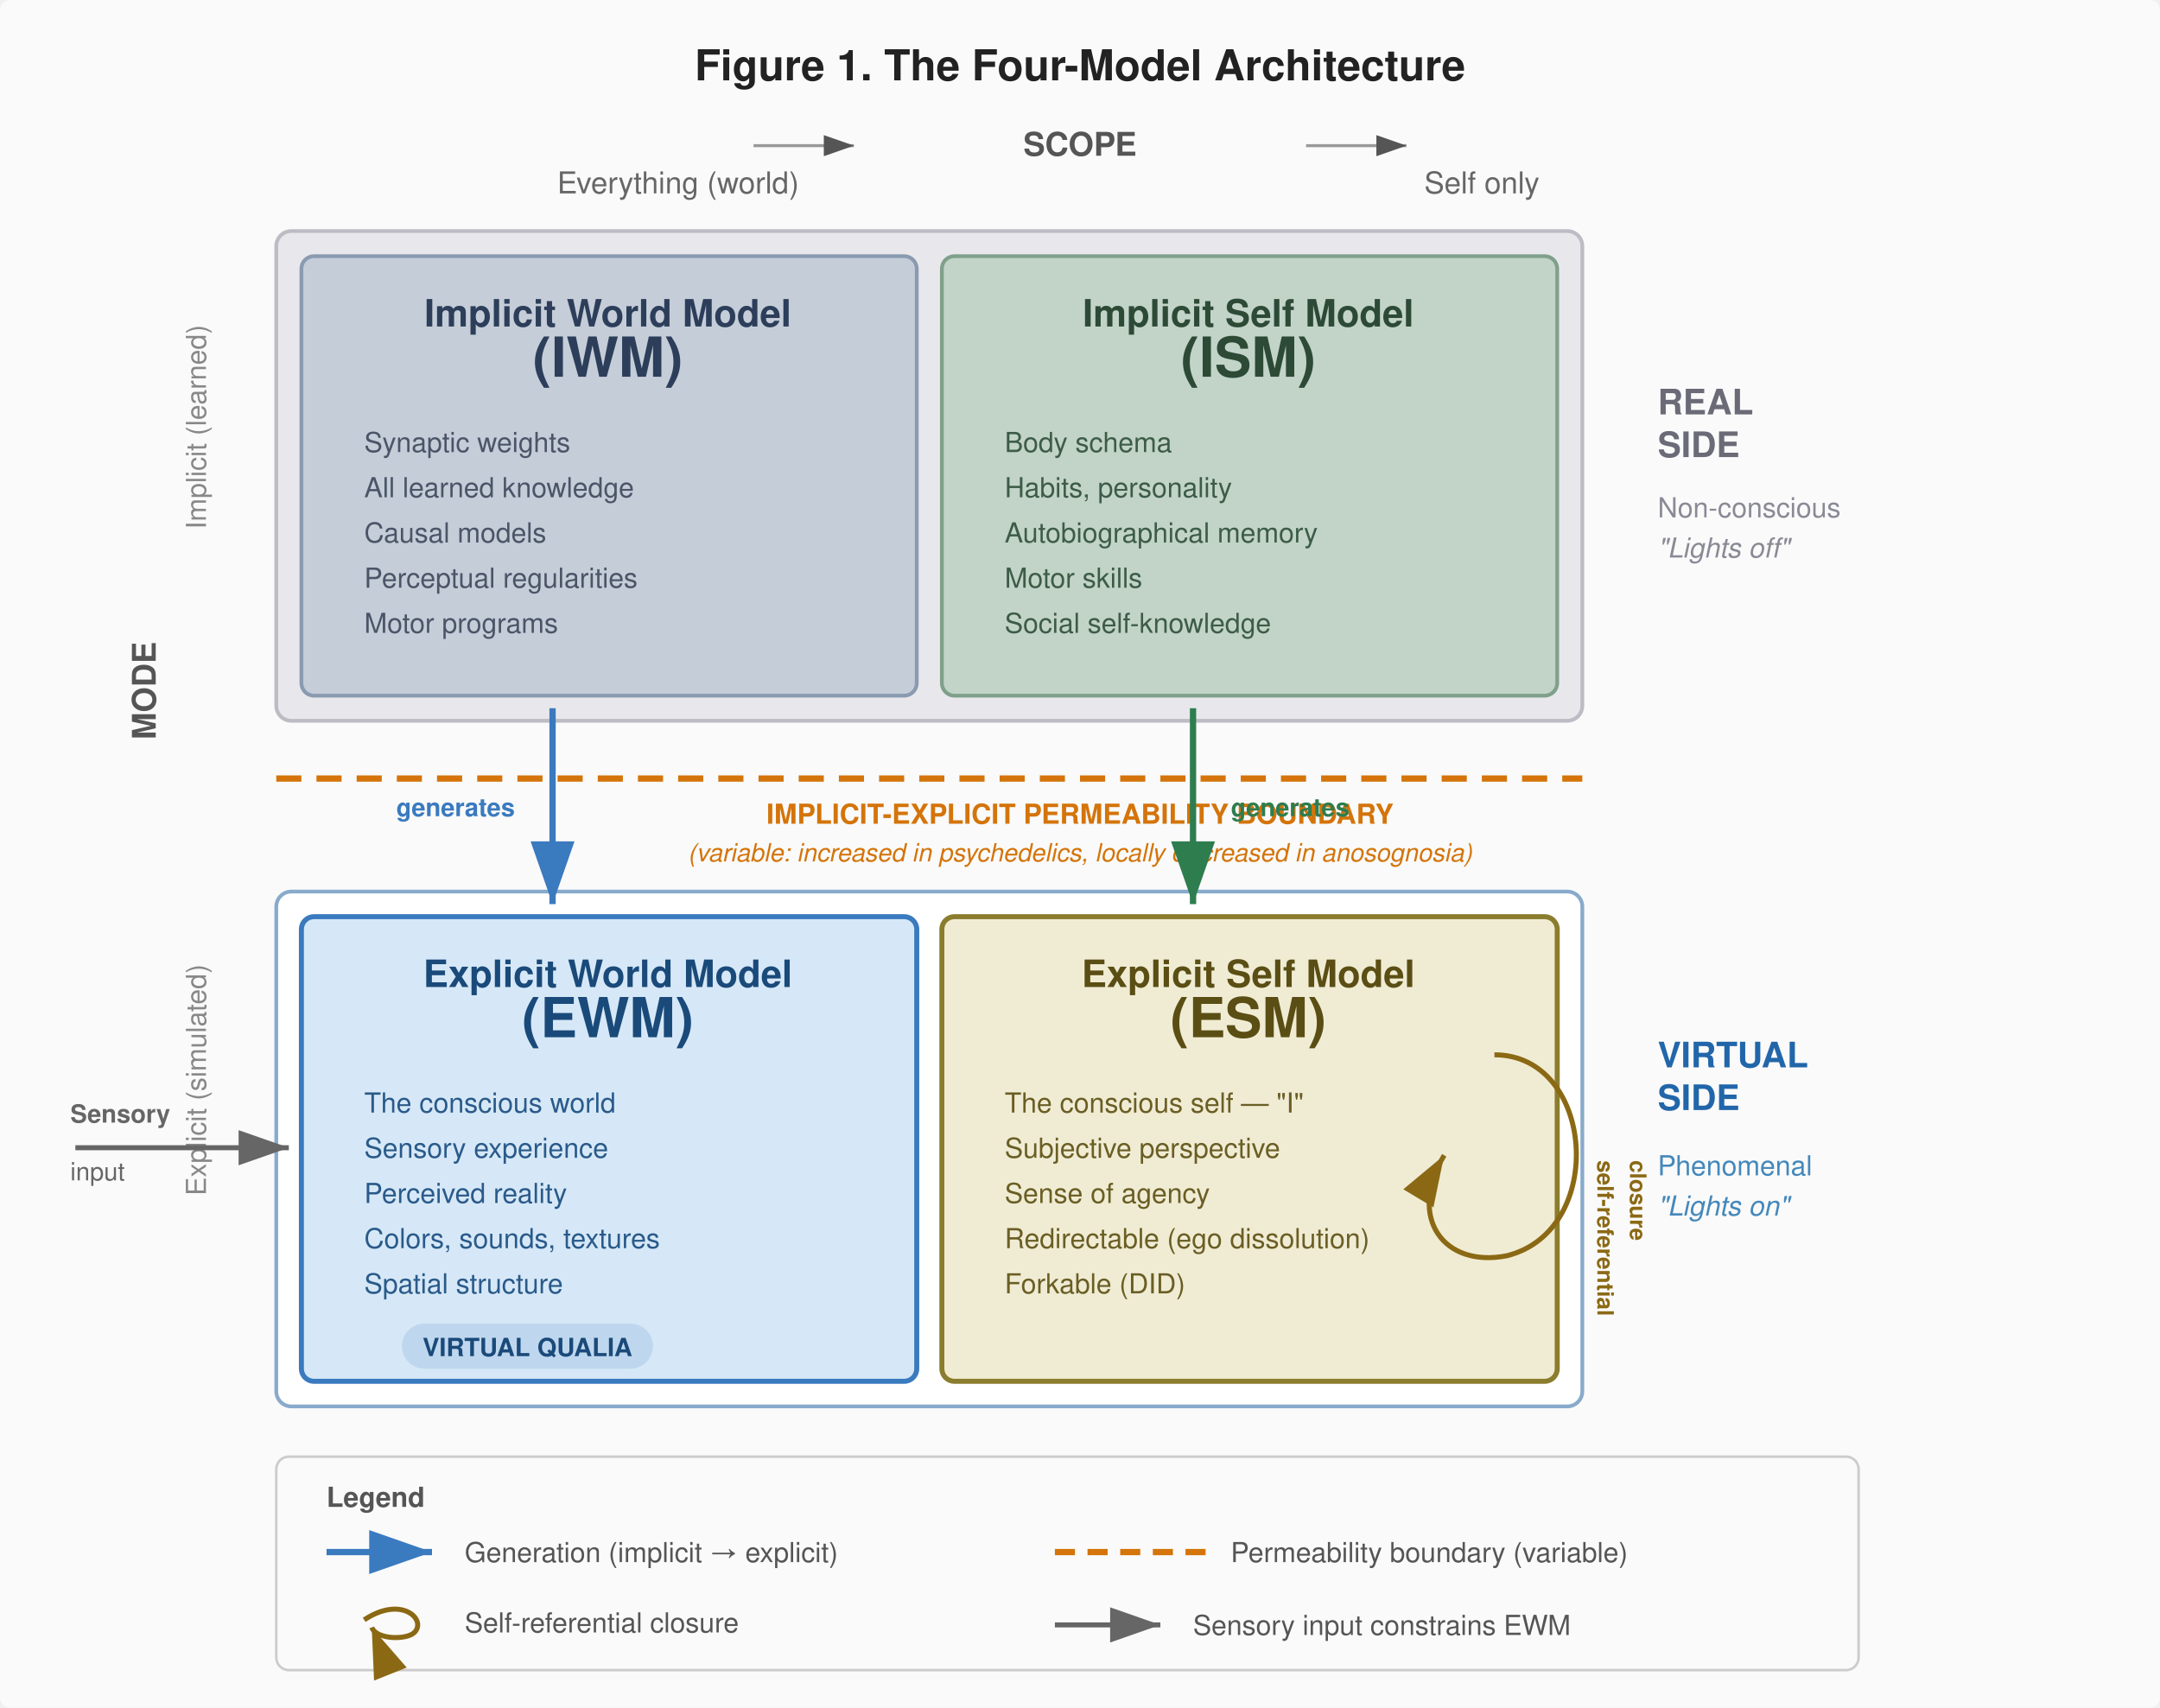
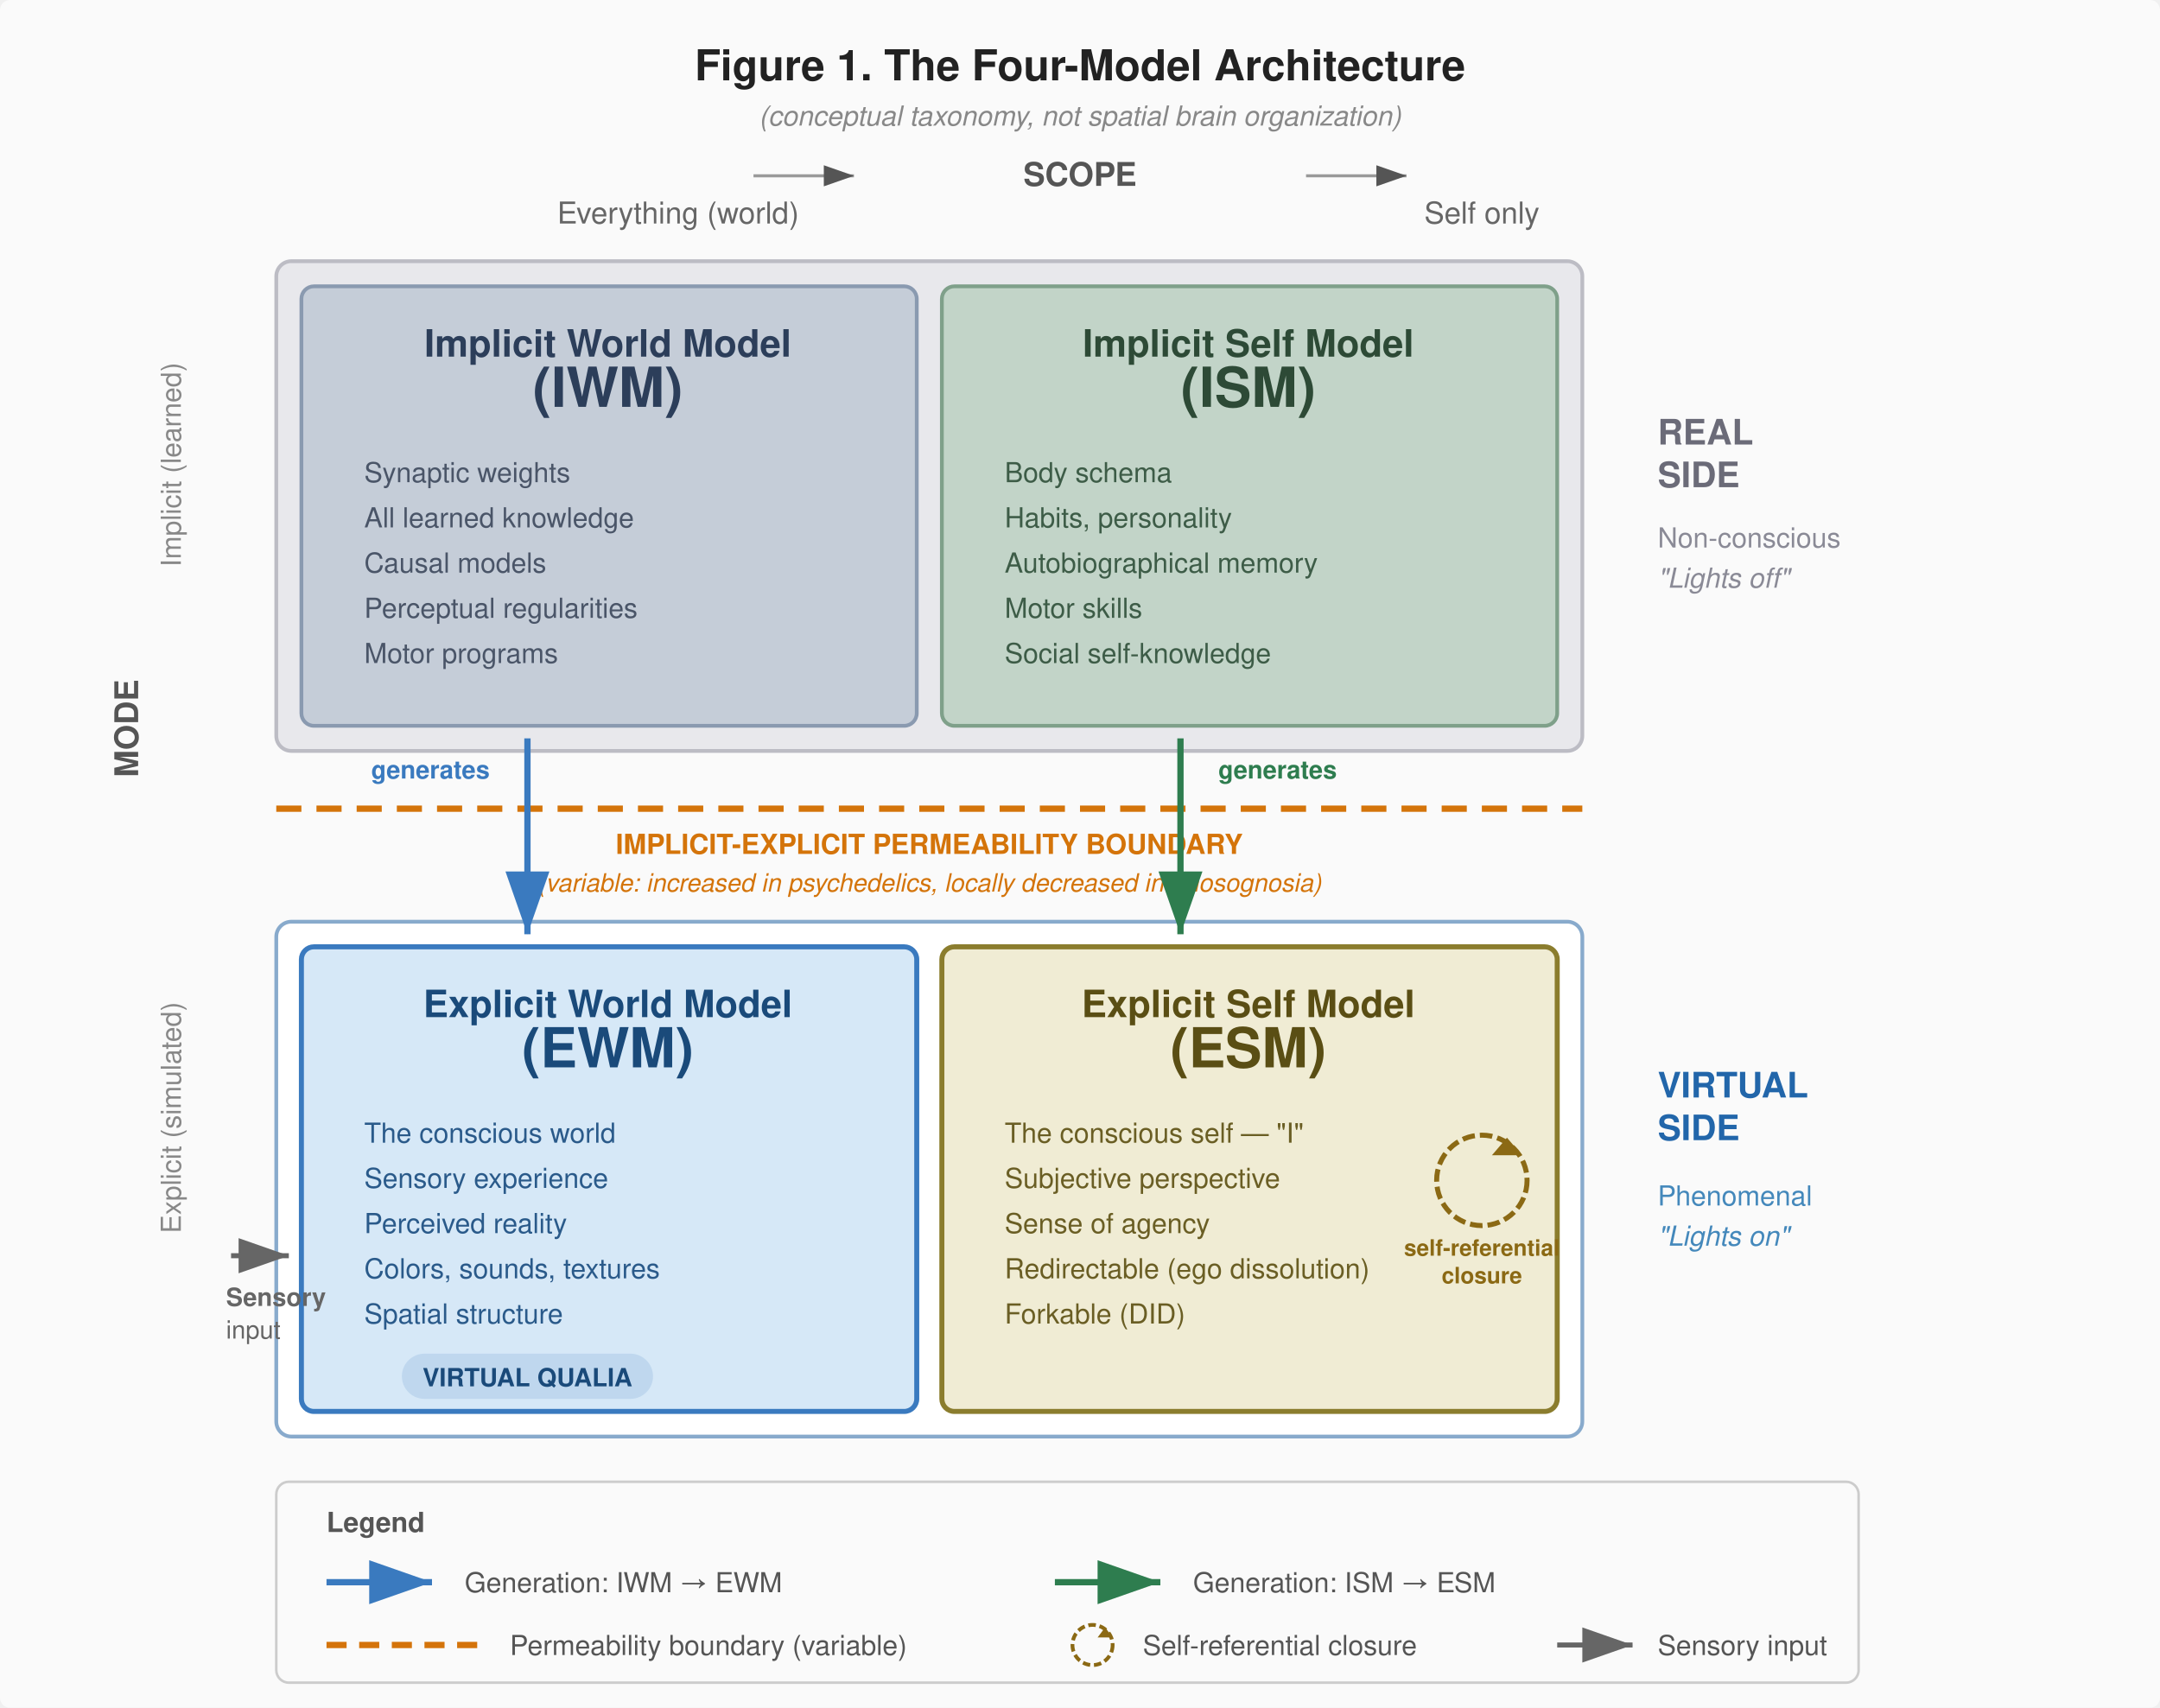
<svg xmlns="http://www.w3.org/2000/svg" viewBox="0 0 860 680" width="860" height="680" font-family="Helvetica, Arial, sans-serif">
  <defs>
    <marker id="arrowhead" markerWidth="10" markerHeight="7" refX="10" refY="3.5" orient="auto">
      <polygon points="0 0, 10 3.5, 0 7" fill="#555" />
-     </marker>
-     <marker id="arrowhead-orange" markerWidth="8" markerHeight="6" refX="8" refY="3" orient="auto">
-       <polygon points="0 0, 8 3, 0 6" fill="#D4740A" />
    </marker>
    <marker id="arrowhead-blue" markerWidth="10" markerHeight="7" refX="10" refY="3.5" orient="auto">
      <polygon points="0 0, 10 3.5, 0 7" fill="#3A7ABF" />
    </marker>
    <marker id="arrowhead-green" markerWidth="10" markerHeight="7" refX="10" refY="3.5" orient="auto">
      <polygon points="0 0, 10 3.5, 0 7" fill="#2E7D4F" />
    </marker>
-     <marker id="arrowhead-self" markerWidth="10" markerHeight="7" refX="10" refY="3.5" orient="auto">
-       <polygon points="0 0, 10 3.5, 0 7" fill="#8B6914" />
-     </marker>
    <marker id="arrowhead-sensory" markerWidth="10" markerHeight="7" refX="10" refY="3.5" orient="auto">
      <polygon points="0 0, 10 3.5, 0 7" fill="#666" />
    </marker>
  </defs>
  <rect width="860" height="680" fill="#FAFAFA" rx="4" />
  <text x="430" y="32" text-anchor="middle" font-size="17" font-weight="bold" fill="#222">Figure 1. The Four-Model Architecture</text>
-   <text x="430" y="62" text-anchor="middle" font-size="13" fill="#555" font-weight="bold">SCOPE</text>
-   <line x1="340" y1="58" x2="300" y2="58" stroke="#999" stroke-width="1.2" marker-end="url(#arrowhead)" transform="rotate(180, 320, 58)" />
-   <line x1="520" y1="58" x2="560" y2="58" stroke="#999" stroke-width="1.2" marker-end="url(#arrowhead)" />
-   <text x="270" y="77" text-anchor="middle" font-size="12" fill="#666">Everything (world)</text>
-   <text x="590" y="77" text-anchor="middle" font-size="12" fill="#666">Self only</text>
-   <text x="62" y="275" text-anchor="middle" font-size="13" fill="#555" font-weight="bold" transform="rotate(-90, 62, 275)">MODE</text>
-   <text x="82" y="170" text-anchor="middle" font-size="11" fill="#888" transform="rotate(-90, 82, 170)">Implicit (learned)</text>
-   <text x="82" y="430" text-anchor="middle" font-size="11" fill="#888" transform="rotate(-90, 82, 430)">Explicit (simulated)</text>
-   <rect x="110" y="92" width="520" height="195" rx="6" fill="#E8E8EC" stroke="#BCBCC4" stroke-width="1.5" />
-   <text x="660" y="165" font-size="14" font-weight="bold" fill="#6B6B78">REAL</text>
-   <text x="660" y="182" font-size="14" font-weight="bold" fill="#6B6B78">SIDE</text>
-   <text x="660" y="206" font-size="11" fill="#8A8A96">Non-conscious</text>
-   <text x="660" y="222" font-size="11" font-style="italic" fill="#8A8A96">"Lights off"</text>
-   <rect x="120" y="102" width="245" height="175" rx="5" fill="#C5CDD8" stroke="#8A9AB0" stroke-width="1.5" />
-   <text x="242" y="130" text-anchor="middle" font-size="15" font-weight="bold" fill="#2C3E5A">Implicit World Model</text>
-   <text x="242" y="150" text-anchor="middle" font-size="22" font-weight="bold" fill="#2C3E5A">(IWM)</text>
-   <text x="145" y="180" font-size="11" fill="#4A5568">Synaptic weights</text>
-   <text x="145" y="198" font-size="11" fill="#4A5568">All learned knowledge</text>
-   <text x="145" y="216" font-size="11" fill="#4A5568">Causal models</text>
-   <text x="145" y="234" font-size="11" fill="#4A5568">Perceptual regularities</text>
-   <text x="145" y="252" font-size="11" fill="#4A5568">Motor programs</text>
-   <rect x="375" y="102" width="245" height="175" rx="5" fill="#C2D4C8" stroke="#7FA08A" stroke-width="1.5" />
-   <text x="497" y="130" text-anchor="middle" font-size="15" font-weight="bold" fill="#2D4A36">Implicit Self Model</text>
-   <text x="497" y="150" text-anchor="middle" font-size="22" font-weight="bold" fill="#2D4A36">(ISM)</text>
-   <text x="400" y="180" font-size="11" fill="#3D5C47">Body schema</text>
-   <text x="400" y="198" font-size="11" fill="#3D5C47">Habits, personality</text>
-   <text x="400" y="216" font-size="11" fill="#3D5C47">Autobiographical memory</text>
-   <text x="400" y="234" font-size="11" fill="#3D5C47">Motor skills</text>
-   <text x="400" y="252" font-size="11" fill="#3D5C47">Social self-knowledge</text>
-   <line x1="110" y1="310" x2="630" y2="310" stroke="#D4740A" stroke-width="2.5" stroke-dasharray="10,6" />
-   <text x="430" y="328" text-anchor="middle" font-size="11" font-weight="bold" fill="#D4740A">IMPLICIT-EXPLICIT PERMEABILITY BOUNDARY</text>
-   <text x="430" y="343" text-anchor="middle" font-size="10" fill="#D4740A" font-style="italic">(variable: increased in psychedelics, locally decreased in anosognosia)</text>
-   <rect x="110" y="355" width="520" height="205" rx="6" fill="#FFFFFF" stroke="#88AACC" stroke-width="1.5" />
-   <text x="660" y="425" font-size="14" font-weight="bold" fill="#2266AA">VIRTUAL</text>
-   <text x="660" y="442" font-size="14" font-weight="bold" fill="#2266AA">SIDE</text>
-   <text x="660" y="468" font-size="11" fill="#4488BB">Phenomenal</text>
-   <text x="660" y="484" font-size="11" font-style="italic" fill="#4488BB">"Lights on"</text>
-   <rect x="120" y="365" width="245" height="185" rx="5" fill="#D6E8F7" stroke="#3A7ABF" stroke-width="2" />
-   <text x="242" y="393" text-anchor="middle" font-size="15" font-weight="bold" fill="#1A4A7A">Explicit World Model</text>
-   <text x="242" y="413" text-anchor="middle" font-size="22" font-weight="bold" fill="#1A4A7A">(EWM)</text>
-   <text x="145" y="443" font-size="11" fill="#2A5A8A">The conscious world</text>
-   <text x="145" y="461" font-size="11" fill="#2A5A8A">Sensory experience</text>
-   <text x="145" y="479" font-size="11" fill="#2A5A8A">Perceived reality</text>
-   <text x="145" y="497" font-size="11" fill="#2A5A8A">Colors, sounds, textures</text>
-   <text x="145" y="515" font-size="11" fill="#2A5A8A">Spatial structure</text>
-   <rect x="160" y="527" width="100" height="18" rx="9" fill="#3A7ABF" opacity="0.15" />
-   <text x="210" y="540" text-anchor="middle" font-size="10" font-weight="bold" fill="#1A4A7A">VIRTUAL QUALIA</text>
-   <rect x="375" y="365" width="245" height="185" rx="5" fill="#F0ECD4" stroke="#8B7D2E" stroke-width="2" />
-   <text x="497" y="393" text-anchor="middle" font-size="15" font-weight="bold" fill="#5A4E14">Explicit Self Model</text>
-   <text x="497" y="413" text-anchor="middle" font-size="22" font-weight="bold" fill="#5A4E14">(ESM)</text>
-   <text x="400" y="443" font-size="11" fill="#6A5E24">The conscious self — "I"</text>
-   <text x="400" y="461" font-size="11" fill="#6A5E24">Subjective perspective</text>
-   <text x="400" y="479" font-size="11" fill="#6A5E24">Sense of agency</text>
-   <text x="400" y="497" font-size="11" fill="#6A5E24">Redirectable (ego dissolution)</text>
-   <text x="400" y="515" font-size="11" fill="#6A5E24">Forkable (DID)</text>
-   <path d="M 595 420 C 635 420, 640 490, 600 500 C 575 505, 560 485, 575 460" fill="none" stroke="#8B6914" stroke-width="2" marker-end="url(#arrowhead-self)" />
-   <text x="636" y="462" font-size="9" fill="#8B6914" font-weight="bold" transform="rotate(90, 636, 462)">self-referential</text>
-   <text x="649" y="462" font-size="9" fill="#8B6914" font-weight="bold" transform="rotate(90, 649, 462)">closure</text>
-   <line x1="220" y1="282" x2="220" y2="360" stroke="#3A7ABF" stroke-width="2.5" marker-end="url(#arrowhead-blue)" />
-   <text x="205" y="325" font-size="10" fill="#3A7ABF" font-weight="bold" text-anchor="end">generates</text>
-   <line x1="475" y1="282" x2="475" y2="360" stroke="#2E7D4F" stroke-width="2.5" marker-end="url(#arrowhead-green)" />
-   <text x="490" y="325" font-size="10" fill="#2E7D4F" font-weight="bold">generates</text>
-   <line x1="30" y1="457" x2="115" y2="457" stroke="#666" stroke-width="2" marker-end="url(#arrowhead-sensory)" />
-   <text x="28" y="447" font-size="10" fill="#666" font-weight="bold" text-anchor="start">Sensory</text>
-   <text x="28" y="470" font-size="10" fill="#666" text-anchor="start">input</text>
-   <rect x="110" y="580" width="630" height="85" rx="5" fill="none" stroke="#CCC" stroke-width="1" />
-   <text x="130" y="600" font-size="11" font-weight="bold" fill="#555">Legend</text>
-   <line x1="130" y1="618" x2="172" y2="618" stroke="#3A7ABF" stroke-width="2.5" marker-end="url(#arrowhead-blue)" />
-   <text x="185" y="622" font-size="11" fill="#555">Generation (implicit → explicit)</text>
-   <line x1="420" y1="618" x2="480" y2="618" stroke="#D4740A" stroke-width="2.5" stroke-dasharray="8,5" />
-   <text x="490" y="622" font-size="11" fill="#555">Permeability boundary (variable)</text>
-   <path d="M 145 645 C 160 635, 170 645, 165 650 C 162 653, 150 653, 148 648" fill="none" stroke="#8B6914" stroke-width="2" marker-end="url(#arrowhead-self)" />
-   <text x="185" y="650" font-size="11" fill="#555">Self-referential closure</text>
-   <line x1="420" y1="647" x2="462" y2="647" stroke="#666" stroke-width="2" marker-end="url(#arrowhead-sensory)" />
-   <text x="475" y="651" font-size="11" fill="#555">Sensory input constrains EWM</text>
+   <text x="430" y="50" text-anchor="middle" font-size="11" fill="#888" font-style="italic">(conceptual taxonomy, not spatial brain organization)</text>
+   <text x="430" y="74" text-anchor="middle" font-size="13" fill="#555" font-weight="bold">SCOPE</text>
+   <line x1="340" y1="70" x2="300" y2="70" stroke="#999" stroke-width="1.2" marker-end="url(#arrowhead)" transform="rotate(180, 320, 70)" />
+   <line x1="520" y1="70" x2="560" y2="70" stroke="#999" stroke-width="1.2" marker-end="url(#arrowhead)" />
+   <text x="270" y="89" text-anchor="middle" font-size="12" fill="#666">Everything (world)</text>
+   <text x="590" y="89" text-anchor="middle" font-size="12" fill="#666">Self only</text>
+   <text x="55" y="290" text-anchor="middle" font-size="13" fill="#555" font-weight="bold" transform="rotate(-90, 55, 290)">MODE</text>
+   <text x="72" y="185" text-anchor="middle" font-size="11" fill="#888" transform="rotate(-90, 72, 185)">Implicit (learned)</text>
+   <text x="72" y="445" text-anchor="middle" font-size="11" fill="#888" transform="rotate(-90, 72, 445)">Explicit (simulated)</text>
+   <rect x="110" y="104" width="520" height="195" rx="6" fill="#E8E8EC" stroke="#BCBCC4" stroke-width="1.5" />
+   <text x="660" y="177" font-size="14" font-weight="bold" fill="#6B6B78">REAL</text>
+   <text x="660" y="194" font-size="14" font-weight="bold" fill="#6B6B78">SIDE</text>
+   <text x="660" y="218" font-size="11" fill="#8A8A96">Non-conscious</text>
+   <text x="660" y="234" font-size="11" font-style="italic" fill="#8A8A96">"Lights off"</text>
+   <rect x="120" y="114" width="245" height="175" rx="5" fill="#C5CDD8" stroke="#8A9AB0" stroke-width="1.5" />
+   <text x="242" y="142" text-anchor="middle" font-size="15" font-weight="bold" fill="#2C3E5A">Implicit World Model</text>
+   <text x="242" y="162" text-anchor="middle" font-size="22" font-weight="bold" fill="#2C3E5A">(IWM)</text>
+   <text x="145" y="192" font-size="11" fill="#4A5568">Synaptic weights</text>
+   <text x="145" y="210" font-size="11" fill="#4A5568">All learned knowledge</text>
+   <text x="145" y="228" font-size="11" fill="#4A5568">Causal models</text>
+   <text x="145" y="246" font-size="11" fill="#4A5568">Perceptual regularities</text>
+   <text x="145" y="264" font-size="11" fill="#4A5568">Motor programs</text>
+   <rect x="375" y="114" width="245" height="175" rx="5" fill="#C2D4C8" stroke="#7FA08A" stroke-width="1.5" />
+   <text x="497" y="142" text-anchor="middle" font-size="15" font-weight="bold" fill="#2D4A36">Implicit Self Model</text>
+   <text x="497" y="162" text-anchor="middle" font-size="22" font-weight="bold" fill="#2D4A36">(ISM)</text>
+   <text x="400" y="192" font-size="11" fill="#3D5C47">Body schema</text>
+   <text x="400" y="210" font-size="11" fill="#3D5C47">Habits, personality</text>
+   <text x="400" y="228" font-size="11" fill="#3D5C47">Autobiographical memory</text>
+   <text x="400" y="246" font-size="11" fill="#3D5C47">Motor skills</text>
+   <text x="400" y="264" font-size="11" fill="#3D5C47">Social self-knowledge</text>
+   <line x1="110" y1="322" x2="630" y2="322" stroke="#D4740A" stroke-width="2.5" stroke-dasharray="10,6" />
+   <text x="370" y="340" text-anchor="middle" font-size="11" font-weight="bold" fill="#D4740A">IMPLICIT-EXPLICIT PERMEABILITY BOUNDARY</text>
+   <text x="370" y="355" text-anchor="middle" font-size="10" fill="#D4740A" font-style="italic">(variable: increased in psychedelics, locally decreased in anosognosia)</text>
+   <rect x="110" y="367" width="520" height="205" rx="6" fill="#FFFFFF" stroke="#88AACC" stroke-width="1.5" />
+   <text x="660" y="437" font-size="14" font-weight="bold" fill="#2266AA">VIRTUAL</text>
+   <text x="660" y="454" font-size="14" font-weight="bold" fill="#2266AA">SIDE</text>
+   <text x="660" y="480" font-size="11" fill="#4488BB">Phenomenal</text>
+   <text x="660" y="496" font-size="11" font-style="italic" fill="#4488BB">"Lights on"</text>
+   <rect x="120" y="377" width="245" height="185" rx="5" fill="#D6E8F7" stroke="#3A7ABF" stroke-width="2" />
+   <text x="242" y="405" text-anchor="middle" font-size="15" font-weight="bold" fill="#1A4A7A">Explicit World Model</text>
+   <text x="242" y="425" text-anchor="middle" font-size="22" font-weight="bold" fill="#1A4A7A">(EWM)</text>
+   <text x="145" y="455" font-size="11" fill="#2A5A8A">The conscious world</text>
+   <text x="145" y="473" font-size="11" fill="#2A5A8A">Sensory experience</text>
+   <text x="145" y="491" font-size="11" fill="#2A5A8A">Perceived reality</text>
+   <text x="145" y="509" font-size="11" fill="#2A5A8A">Colors, sounds, textures</text>
+   <text x="145" y="527" font-size="11" fill="#2A5A8A">Spatial structure</text>
+   <rect x="160" y="539" width="100" height="18" rx="9" fill="#3A7ABF" opacity="0.15" />
+   <text x="210" y="552" text-anchor="middle" font-size="10" font-weight="bold" fill="#1A4A7A">VIRTUAL QUALIA</text>
+   <rect x="375" y="377" width="245" height="185" rx="5" fill="#F0ECD4" stroke="#8B7D2E" stroke-width="2" />
+   <text x="497" y="405" text-anchor="middle" font-size="15" font-weight="bold" fill="#5A4E14">Explicit Self Model</text>
+   <text x="497" y="425" text-anchor="middle" font-size="22" font-weight="bold" fill="#5A4E14">(ESM)</text>
+   <text x="400" y="455" font-size="11" fill="#6A5E24">The conscious self — "I"</text>
+   <text x="400" y="473" font-size="11" fill="#6A5E24">Subjective perspective</text>
+   <text x="400" y="491" font-size="11" fill="#6A5E24">Sense of agency</text>
+   <text x="400" y="509" font-size="11" fill="#6A5E24">Redirectable (ego dissolution)</text>
+   <text x="400" y="527" font-size="11" fill="#6A5E24">Forkable (DID)</text>
+   <circle cx="590" cy="470" r="18" fill="none" stroke="#8B6914" stroke-width="2" stroke-dasharray="5,2" />
+   <polygon points="600,453 606,460 594,460" fill="#8B6914" />
+   <text x="590" y="500" text-anchor="middle" font-size="9" font-weight="bold" fill="#8B6914">self-referential</text>
+   <text x="590" y="511" text-anchor="middle" font-size="9" font-weight="bold" fill="#8B6914">closure</text>
+   <line x1="210" y1="294" x2="210" y2="372" stroke="#3A7ABF" stroke-width="2.5" marker-end="url(#arrowhead-blue)" />
+   <text x="195" y="310" font-size="10" fill="#3A7ABF" font-weight="bold" text-anchor="end">generates</text>
+   <line x1="470" y1="294" x2="470" y2="372" stroke="#2E7D4F" stroke-width="2.5" marker-end="url(#arrowhead-green)" />
+   <text x="485" y="310" font-size="10" fill="#2E7D4F" font-weight="bold">generates</text>
+   <line x1="92" y1="500" x2="115" y2="500" stroke="#666" stroke-width="2" marker-end="url(#arrowhead-sensory)" />
+   <text x="90" y="520" font-size="10" fill="#666" font-weight="bold" text-anchor="start">Sensory</text>
+   <text x="90" y="533" font-size="10" fill="#666" text-anchor="start">input</text>
+   <rect x="110" y="590" width="630" height="80" rx="5" fill="none" stroke="#CCC" stroke-width="1" />
+   <text x="130" y="610" font-size="11" font-weight="bold" fill="#555">Legend</text>
+   <line x1="130" y1="630" x2="172" y2="630" stroke="#3A7ABF" stroke-width="2.5" marker-end="url(#arrowhead-blue)" />
+   <text x="185" y="634" font-size="11" fill="#555">Generation: IWM → EWM</text>
+   <line x1="420" y1="630" x2="462" y2="630" stroke="#2E7D4F" stroke-width="2.5" marker-end="url(#arrowhead-green)" />
+   <text x="475" y="634" font-size="11" fill="#555">Generation: ISM → ESM</text>
+   <line x1="130" y1="655" x2="190" y2="655" stroke="#D4740A" stroke-width="2.5" stroke-dasharray="8,5" />
+   <text x="203" y="659" font-size="11" fill="#555">Permeability boundary (variable)</text>
+   <circle cx="435" cy="655" r="8" fill="none" stroke="#8B6914" stroke-width="1.5" stroke-dasharray="3,1.5" />
+   <polygon points="440,648 443,652 437,652" fill="#8B6914" />
+   <text x="455" y="659" font-size="11" fill="#555">Self-referential closure</text>
+   <line x1="620" y1="655" x2="650" y2="655" stroke="#666" stroke-width="2" marker-end="url(#arrowhead-sensory)" />
+   <text x="660" y="659" font-size="11" fill="#555">Sensory input</text>
</svg>
